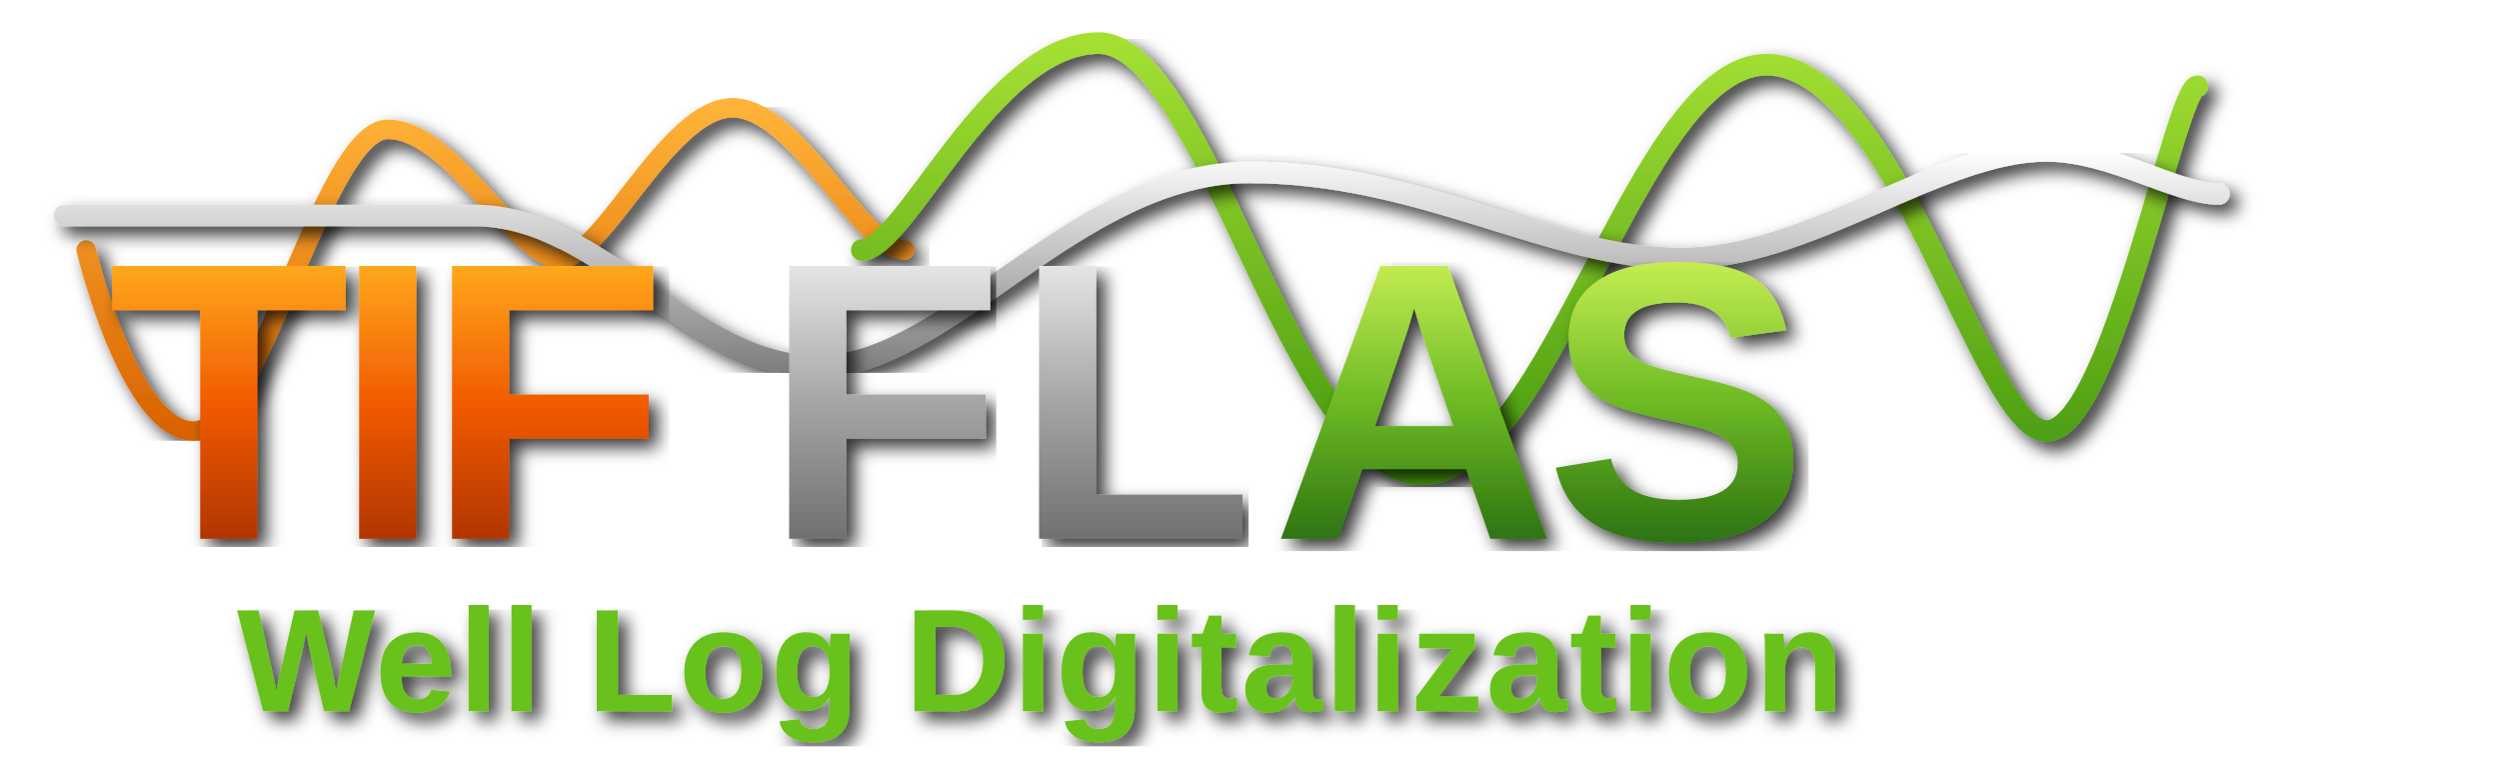
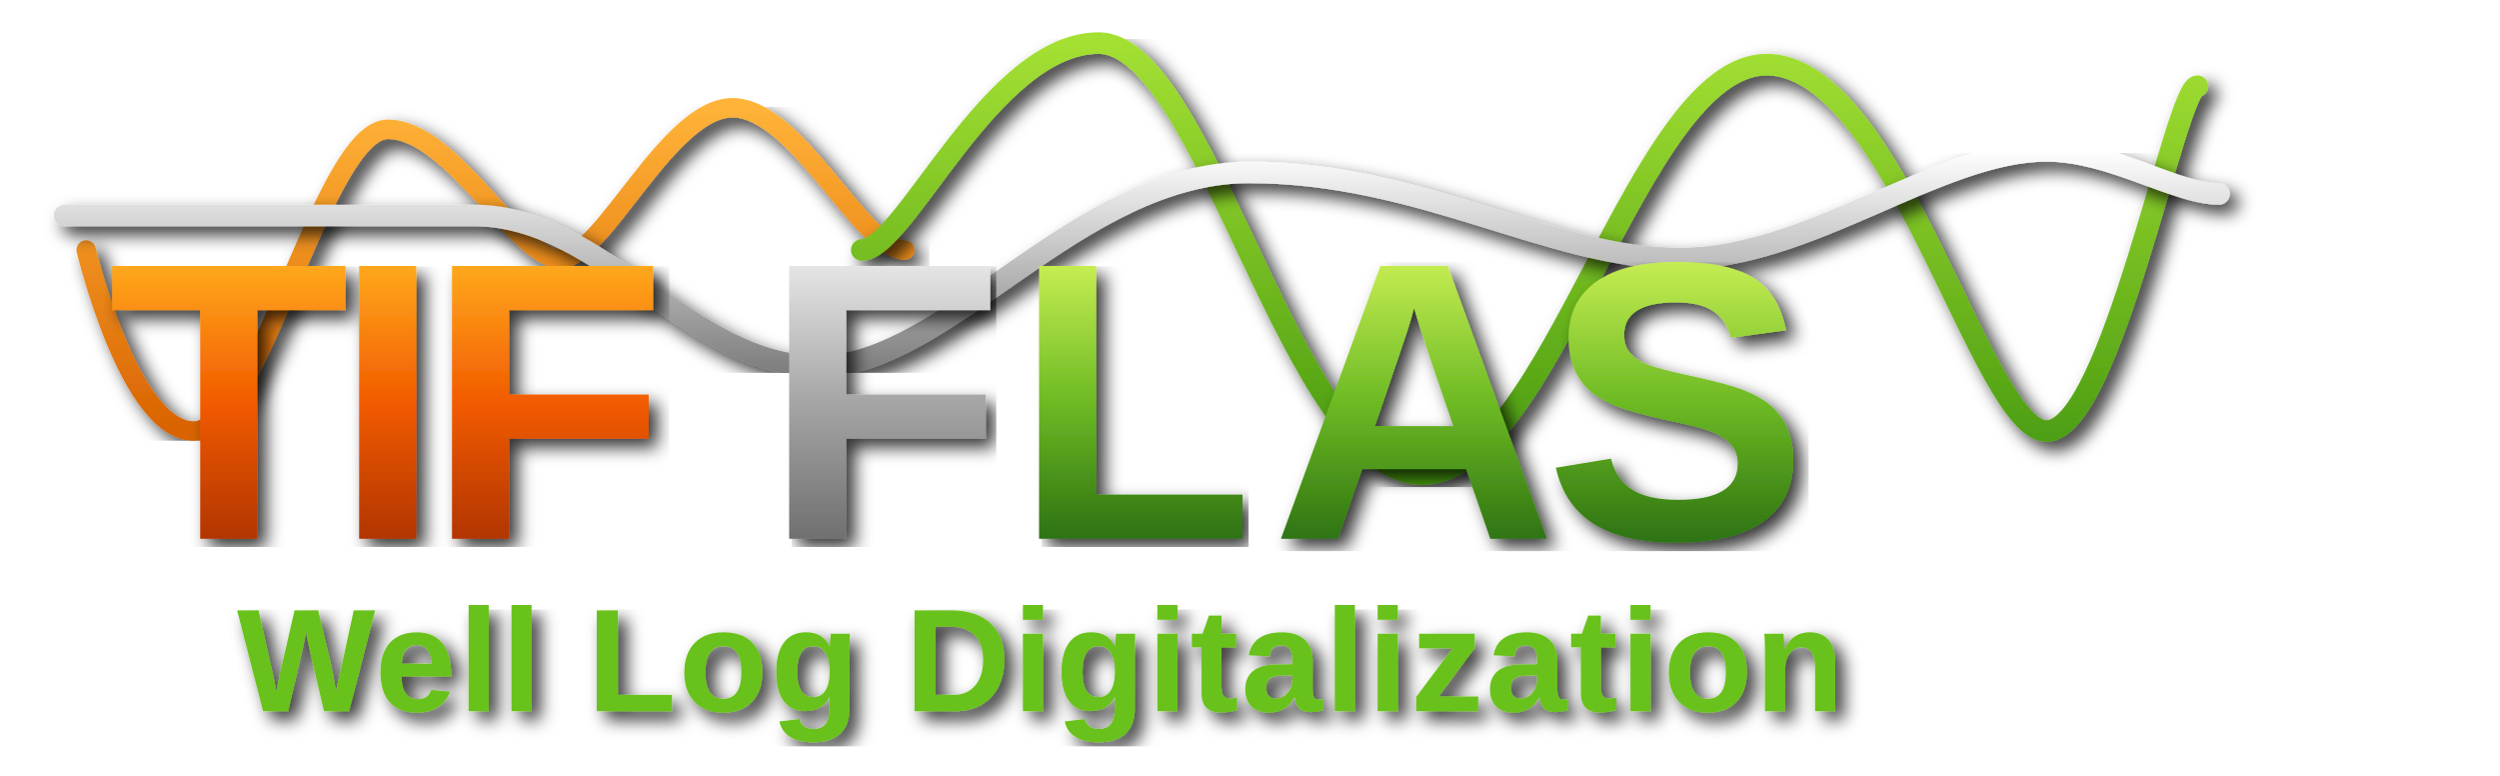
<svg xmlns="http://www.w3.org/2000/svg" viewBox="0 0 580 180" width="580" height="180">
  <defs>
    <filter id="ts" x="-3%" y="-3%" width="106%" height="106%">
      <feDropShadow dx="2" dy="2" stdDeviation="2" flood-color="#000" flood-opacity="0.8" />
    </filter>
    <style>
      @keyframes blinkF {
        0%, 100% { opacity: 1; }
        50% { opacity: 0; }
      }
      .blink-f { animation: blinkF 8s ease-in-out infinite; }
    </style>
    <linearGradient id="gradOrange" x1="0%" y1="0%" x2="0%" y2="100%">
      <stop offset="0%" stop-color="#FFA81C" />
      <stop offset="50%" stop-color="#F25B00" />
      <stop offset="100%" stop-color="#B23500" />
    </linearGradient>
    <linearGradient id="gradSilver" x1="0%" y1="0%" x2="0%" y2="100%">
      <stop offset="0%" stop-color="#E5E5E5" />
      <stop offset="50%" stop-color="#A5A5A5" />
      <stop offset="100%" stop-color="#707070" />
    </linearGradient>
    <linearGradient id="gradGreen" x1="0%" y1="0%" x2="0%" y2="100%">
      <stop offset="0%" stop-color="#C5ED52" />
      <stop offset="50%" stop-color="#6DBA24" />
      <stop offset="100%" stop-color="#2D7212" />
    </linearGradient>
    <linearGradient id="waveSilver" x1="0%" y1="0%" x2="0%" y2="100%">
      <stop offset="0%" stop-color="#FFFFFF" />
      <stop offset="100%" stop-color="#808080" />
    </linearGradient>
    <linearGradient id="waveOrange" x1="0%" y1="0%" x2="0%" y2="100%">
      <stop offset="0%" stop-color="#FFB338" />
      <stop offset="100%" stop-color="#D96300" />
    </linearGradient>
    <linearGradient id="waveGreen" x1="0%" y1="0%" x2="0%" y2="100%">
      <stop offset="0%" stop-color="#A4E033" />
      <stop offset="100%" stop-color="#469910" />
    </linearGradient>
  </defs>
  <g transform="translate(10,0)">
    <path d="       M 10,58       C 10,58  20,100  35,100       C 50,100 65,30   80,30       C 95,30  110,60  120,60       C 130,60 145,25  160,25       C 175,25 190,58  200,58     " fill="none" stroke="url(#waveOrange)" stroke-width="4.5" stroke-linecap="round" stroke-linejoin="round" filter="url(#ts)" />
    <path d="       M 190,58       C 200,58 220,10  245,10       C 270,10 290,110 320,110       C 350,110 370,15 400,15       C 430,15 450,100 465,100       C 480,100 495,20 500,20     " fill="none" stroke="url(#waveGreen)" stroke-width="5" stroke-linecap="round" stroke-linejoin="round" filter="url(#ts)" />
    <path d="       M 5,50       C 30,50  70,50   100,50       C 130,50 150,85  180,85       C 210,85 240,40  280,40       C 320,40 350,60  380,60       C 410,60 440,35  465,35       C 480,35 495,45  505,45     " fill="none" stroke="url(#waveSilver)" stroke-width="5" stroke-linecap="round" stroke-linejoin="round" filter="url(#ts)" />
    <text x="15" y="125" font-family="'Arial Black', 'Impact', Arial, sans-serif" font-weight="900" font-size="92" fill="url(#gradOrange)" letter-spacing="-4" filter="url(#ts)">TIF</text>
    <text class="blink-f" x="167" y="125" font-family="'Arial Black', 'Impact', Arial, sans-serif" font-weight="900" font-size="92" fill="url(#gradSilver)" letter-spacing="-4" filter="url(#ts)">F</text>
-     <text x="225" y="125" font-family="'Arial Black', 'Impact', Arial, sans-serif" font-weight="900" font-size="92" fill="url(#gradSilver)" letter-spacing="-2" filter="url(#ts)">L</text>
+     <text x="225" y="125" font-family="'Arial Black', 'Impact', Arial, sans-serif" font-weight="900" font-size="92" fill="url(#gradGreen)" letter-spacing="-2" filter="url(#ts)">L</text>
    <text x="285" y="125" font-family="'Arial Black', 'Impact', Arial, sans-serif" font-weight="900" font-size="92" fill="url(#gradGreen)" letter-spacing="-3" filter="url(#ts)">AS</text>
    <text x="45" y="165" font-family="Arial, Helvetica, sans-serif" font-weight="600" font-size="34" fill="#69C21A" letter-spacing="0.5" filter="url(#ts)">Well Log Digitalization</text>
  </g>
</svg>
